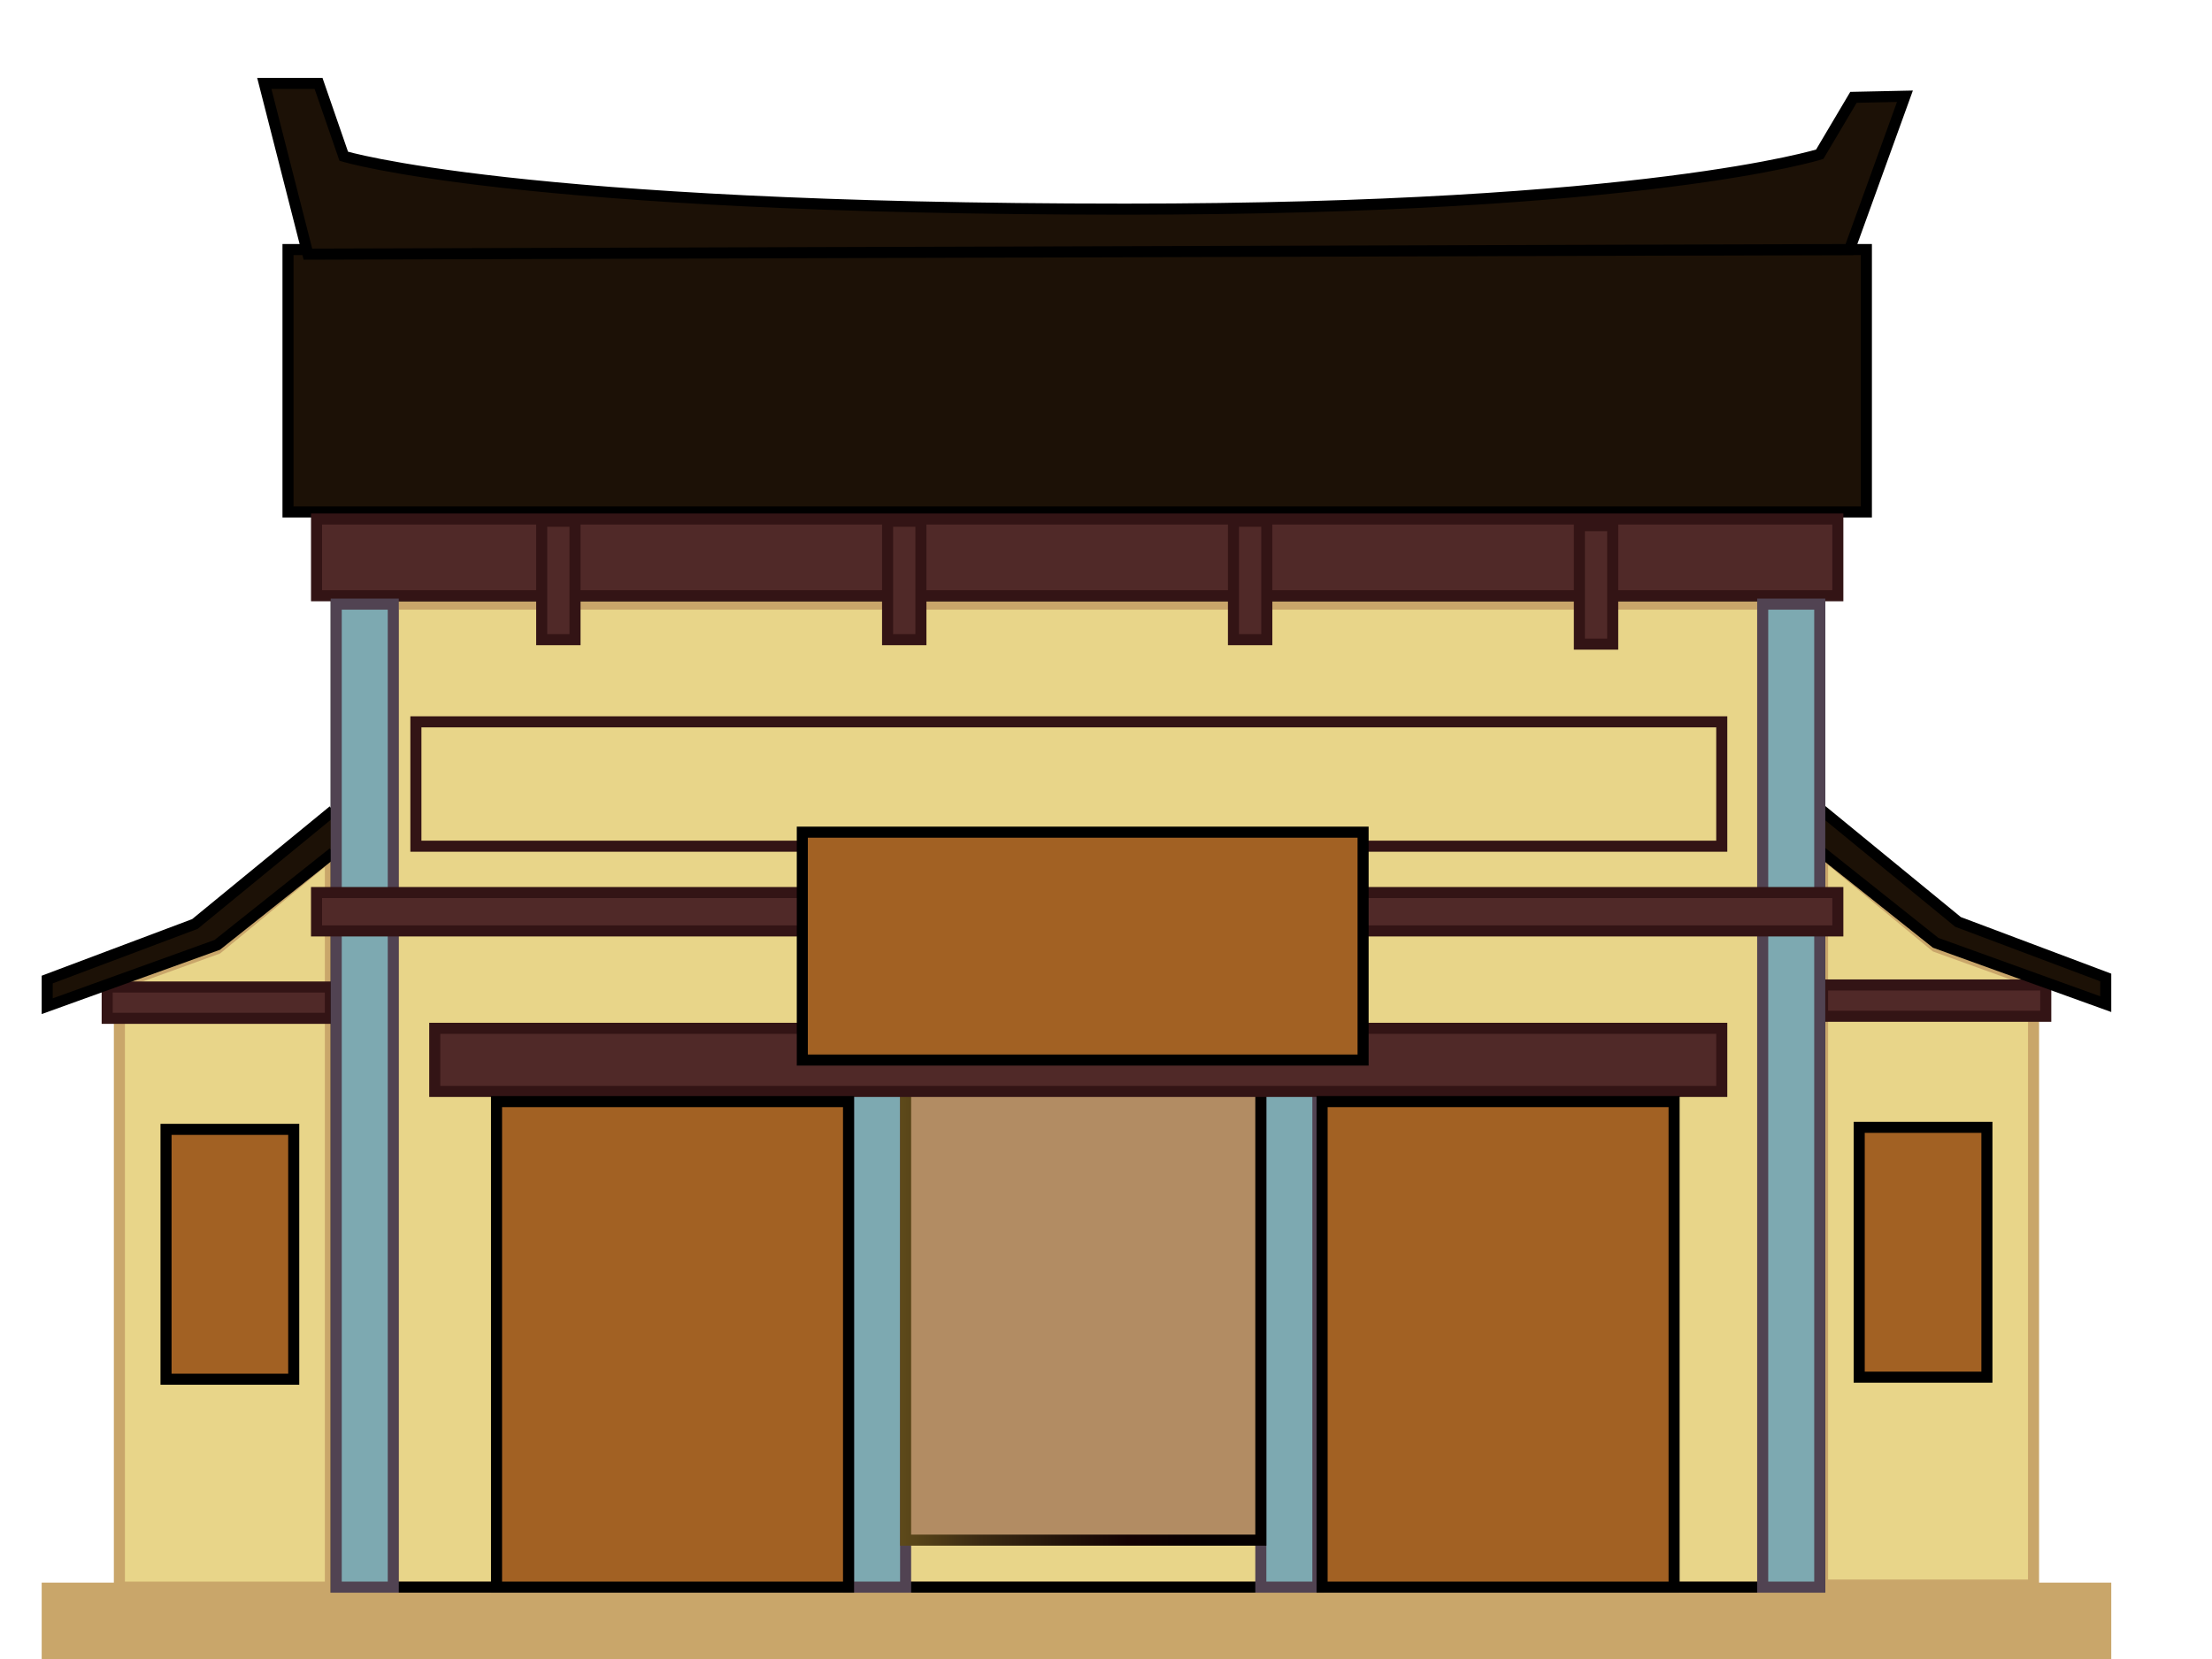
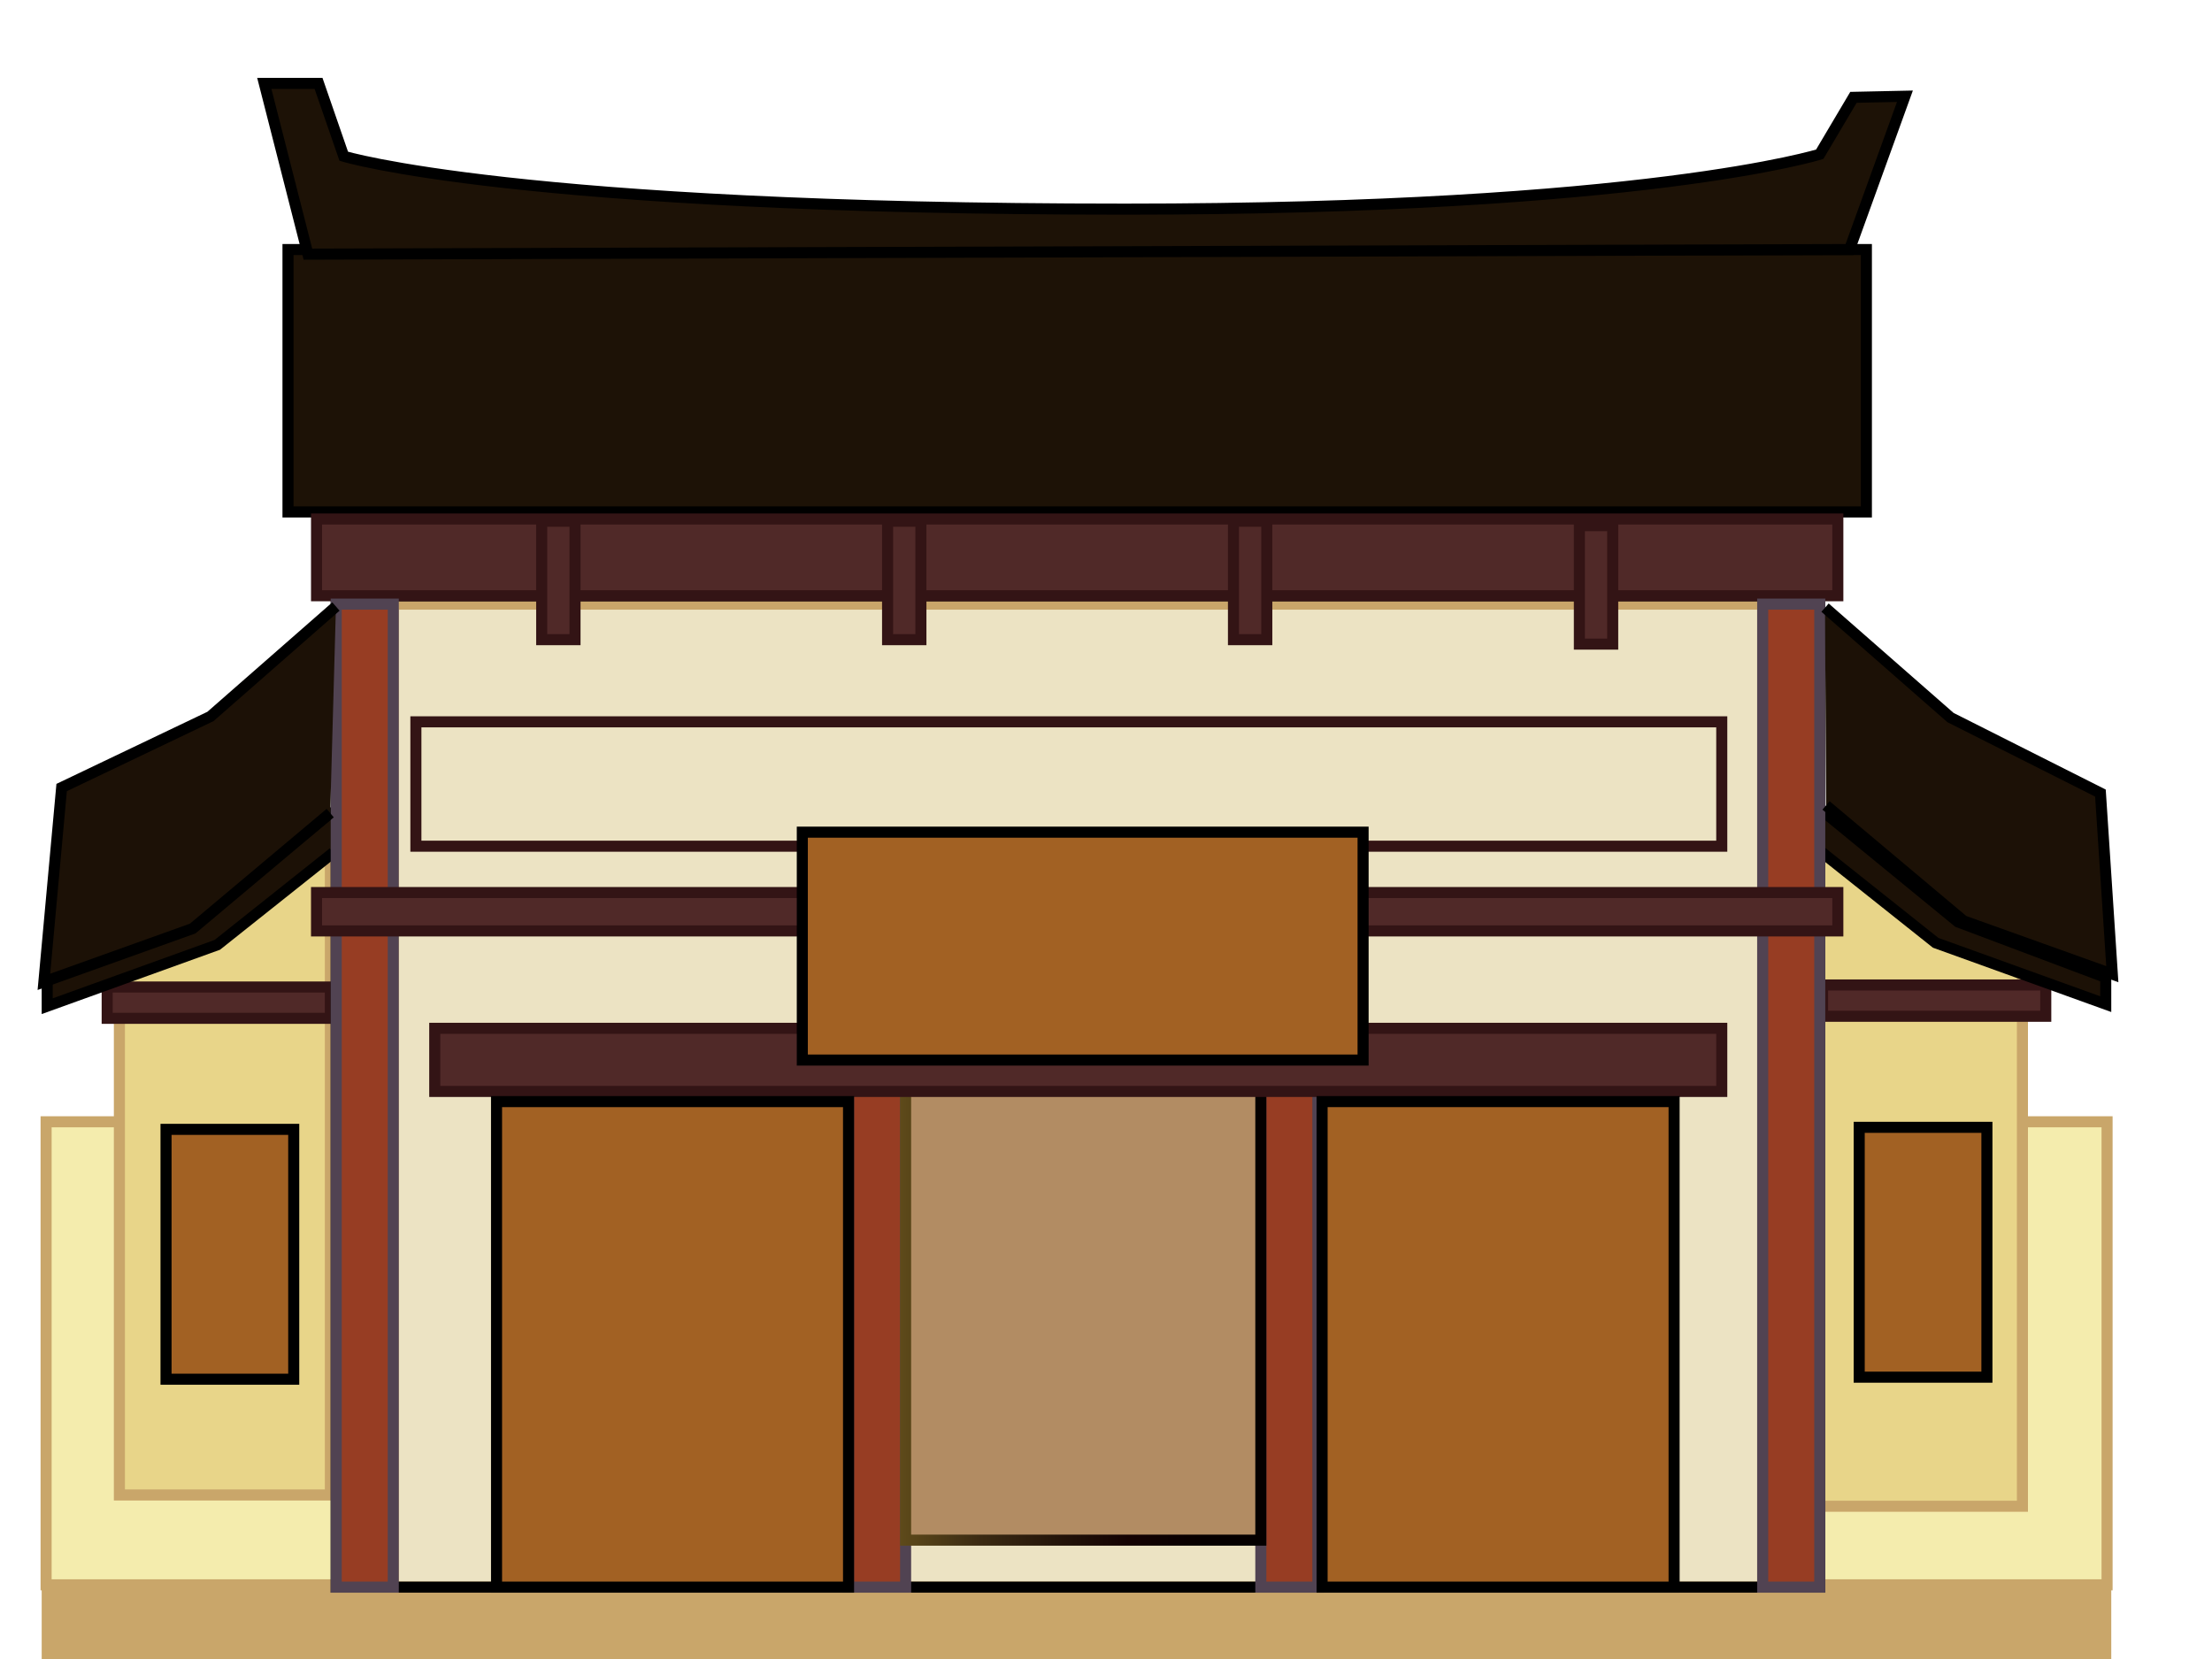
<svg xmlns="http://www.w3.org/2000/svg" version="1.1" id="图层_1" x="0px" y="0px" width="200px" height="150px" viewBox="0 0 200 150" enable-background="new 0 0 200 150" xml:space="preserve">
-   <polygon fill="#E8D589" stroke="#C9A66A" stroke-miterlimit="10" points="164.789,77.156 175.014,85.586 183.864,88.779   183.864,143.316 164.789,143.316 " />
+   <rect x="4.168" y="101.427" fill="#F4ECAD" stroke="#C9A66A" stroke-miterlimit="10" width="186.345" height="41.866" />
+   <polygon fill="#E8D589" stroke="#C9A66A" stroke-miterlimit="10" points="163.907,74.016 173.445,81.688 182.86,86.932   182.86,136.188 163.785,136.188 " />
  <rect x="164.789" y="89.057" fill="#502928" stroke="#331415" stroke-miterlimit="10" width="20.181" height="2.83" />
  <polyline fill="#1C1106" stroke="#000000" stroke-miterlimit="10" points="164.535,73.112 177.038,83.357 190.392,88.381   190.392,90.791 175.014,85.244 164.535,76.908 " />
  <rect x="168.102" y="101.928" fill="#A26123" stroke="#000000" stroke-miterlimit="10" width="11.546" height="22.59" />
-   <polygon fill="#E8D589" stroke="#C9A66A" stroke-miterlimit="10" points="29.872,77.342 19.647,85.771 10.795,88.964   10.795,143.502 29.872,143.502 " />
+   <polygon fill="#E8D589" stroke="#C9A66A" stroke-miterlimit="10" points="29.872,77.342 19.647,84.708 10.795,87.5 10.795,135.168   29.872,135.168 " />
  <rect x="9.691" y="89.241" fill="#502928" stroke="#331415" stroke-miterlimit="10" width="20.18" height="2.831" />
-   <rect x="35.558" y="54.623" fill="#E8D589" stroke="#C9A66A" stroke-miterlimit="10" width="123.818" height="88.879" />
+   <rect x="35.558" y="54.623" fill="#ECE3C3" stroke="#C9A66A" stroke-miterlimit="10" width="123.818" height="88.879" />
  <rect x="4.269" y="143.595" fill="#C9A66A" stroke="#C9A66A" stroke-miterlimit="10" width="186.123" height="6.405" />
  <rect x="30.4" y="53.864" fill="none" stroke="#000000" stroke-miterlimit="10" width="134.135" height="89.638" />
-   <rect x="26.04" y="22.563" fill="#1C1106" stroke="#000000" stroke-miterlimit="10" width="142.71" height="23.726" />
-   <path fill="#1C1106" stroke="#000000" stroke-miterlimit="10" d="M167.582,8.801l4.654-0.099l-5.014,13.86L27.84,22.979  L23.897,7.541h4.904l2.279,6.585c0,0,15.554,4.784,70.638,4.784c47.068,0,62.816-4.966,62.816-4.966L167.582,8.801z" />
+   <rect x="26.04" y="22.563" fill="#1D1206" stroke="#000000" stroke-miterlimit="10" width="142.71" height="23.726" />
+   <path fill="#1D1206" stroke="#000000" stroke-miterlimit="10" d="M167.582,8.801l4.654-0.099l-5.014,13.86L27.84,22.979  L23.897,7.541h4.904l2.279,6.585c0,0,15.554,4.784,70.638,4.784c47.068,0,62.816-4.966,62.816-4.966L167.582,8.801z" />
  <path fill="none" stroke="#000000" stroke-miterlimit="10" d="M173.872,4.04" />
  <path fill="none" stroke="#000000" stroke-miterlimit="10" d="M173.872,10.773" />
  <polyline fill="#1C1106" stroke="#000000" stroke-miterlimit="10" points="30.125,73.297 17.623,83.543 4.269,88.566 4.269,90.976   19.646,85.429 30.125,77.094 " />
  <rect x="28.621" y="46.927" fill="#502928" stroke="#331415" stroke-miterlimit="10" width="137.548" height="6.937" />
-   <rect x="30.4" y="54.623" fill="#7DA9B1" stroke="#514352" stroke-miterlimit="10" width="5.158" height="88.879" />
-   <rect x="159.376" y="54.623" fill="#7DA9B1" stroke="#514352" stroke-miterlimit="10" width="5.159" height="88.879" />
-   <rect x="76.722" y="84.17" fill="#7DA9B1" stroke="#514352" stroke-miterlimit="10" width="5.159" height="59.332" />
-   <rect x="113.999" y="85.113" fill="#7DA9B1" stroke="#514352" stroke-miterlimit="10" width="5.158" height="58.389" />
+   <rect x="30.4" y="54.623" fill="#973D23" stroke="#514352" stroke-miterlimit="10" width="5.158" height="88.879" />
+   <rect x="159.376" y="54.623" fill="#973D23" stroke="#514352" stroke-miterlimit="10" width="5.159" height="88.879" />
+   <rect x="76.722" y="84.17" fill="#973D23" stroke="#514352" stroke-miterlimit="10" width="5.159" height="59.332" />
+   <rect x="113.999" y="85.113" fill="#973D23" stroke="#514352" stroke-miterlimit="10" width="5.158" height="58.389" />
  <linearGradient id="SVGID_1_" gradientUnits="userSpaceOnUse" x1="81.381" y1="112.184" x2="114.499" y2="112.184">
    <stop offset="0" style="stop-color:#5E4A1A" />
    <stop offset="0.213" style="stop-color:#3C2B13" />
    <stop offset="0.427" style="stop-color:#24150A" />
    <stop offset="0.633" style="stop-color:#130102" />
    <stop offset="0.828" style="stop-color:#060000" />
    <stop offset="1" style="stop-color:#040000" />
  </linearGradient>
  <rect x="81.881" y="85.113" fill="#B28C63" stroke="url(#SVGID_1_)" stroke-miterlimit="10" width="32.118" height="54.14" />
  <rect x="48.978" y="47.128" fill="#502928" stroke="#331415" stroke-miterlimit="10" width="3.012" height="10.708" />
  <rect x="80.252" y="47.128" fill="#502928" stroke="#331415" stroke-miterlimit="10" width="3.012" height="10.708" />
  <rect x="111.526" y="47.128" fill="#502928" stroke="#331415" stroke-miterlimit="10" width="3.012" height="10.708" />
  <rect x="142.801" y="47.53" fill="#502928" stroke="#331415" stroke-miterlimit="10" width="3.012" height="10.708" />
  <rect x="28.62" y="80.701" fill="#502928" stroke="#331415" stroke-miterlimit="10" width="137.549" height="3.469" />
  <rect x="37.603" y="65.265" fill="none" stroke="#331415" stroke-miterlimit="10" width="118.072" height="11.245" />
  <rect x="39.309" y="92.976" fill="#502928" stroke="#331415" stroke-miterlimit="10" width="116.366" height="5.707" />
  <rect x="72.542" y="75.241" fill="#A26123" stroke="#000000" stroke-miterlimit="10" width="50.703" height="20.605" />
  <rect x="44.895" y="99.603" fill="#A26123" stroke="#000000" stroke-miterlimit="10" width="31.827" height="43.899" />
  <rect x="119.538" y="99.602" fill="#A26123" stroke="#000000" stroke-miterlimit="10" width="31.827" height="43.9" />
  <rect x="15.012" y="102.112" fill="#A26123" stroke="#000000" stroke-miterlimit="10" width="11.546" height="22.591" />
+   <polyline fill="#1C1106" stroke="#000000" stroke-miterlimit="10" points="30.374,54.839 19.028,64.779 5.574,71.205 3.968,88.775   17.422,83.956 29.856,73.516 " />
+   <polyline fill="#1C1106" stroke="#000000" stroke-miterlimit="10" points="165.013,54.94 176.357,64.879 189.912,71.707   190.987,88.081 177.534,83.262 165.101,72.821 " />
</svg>
